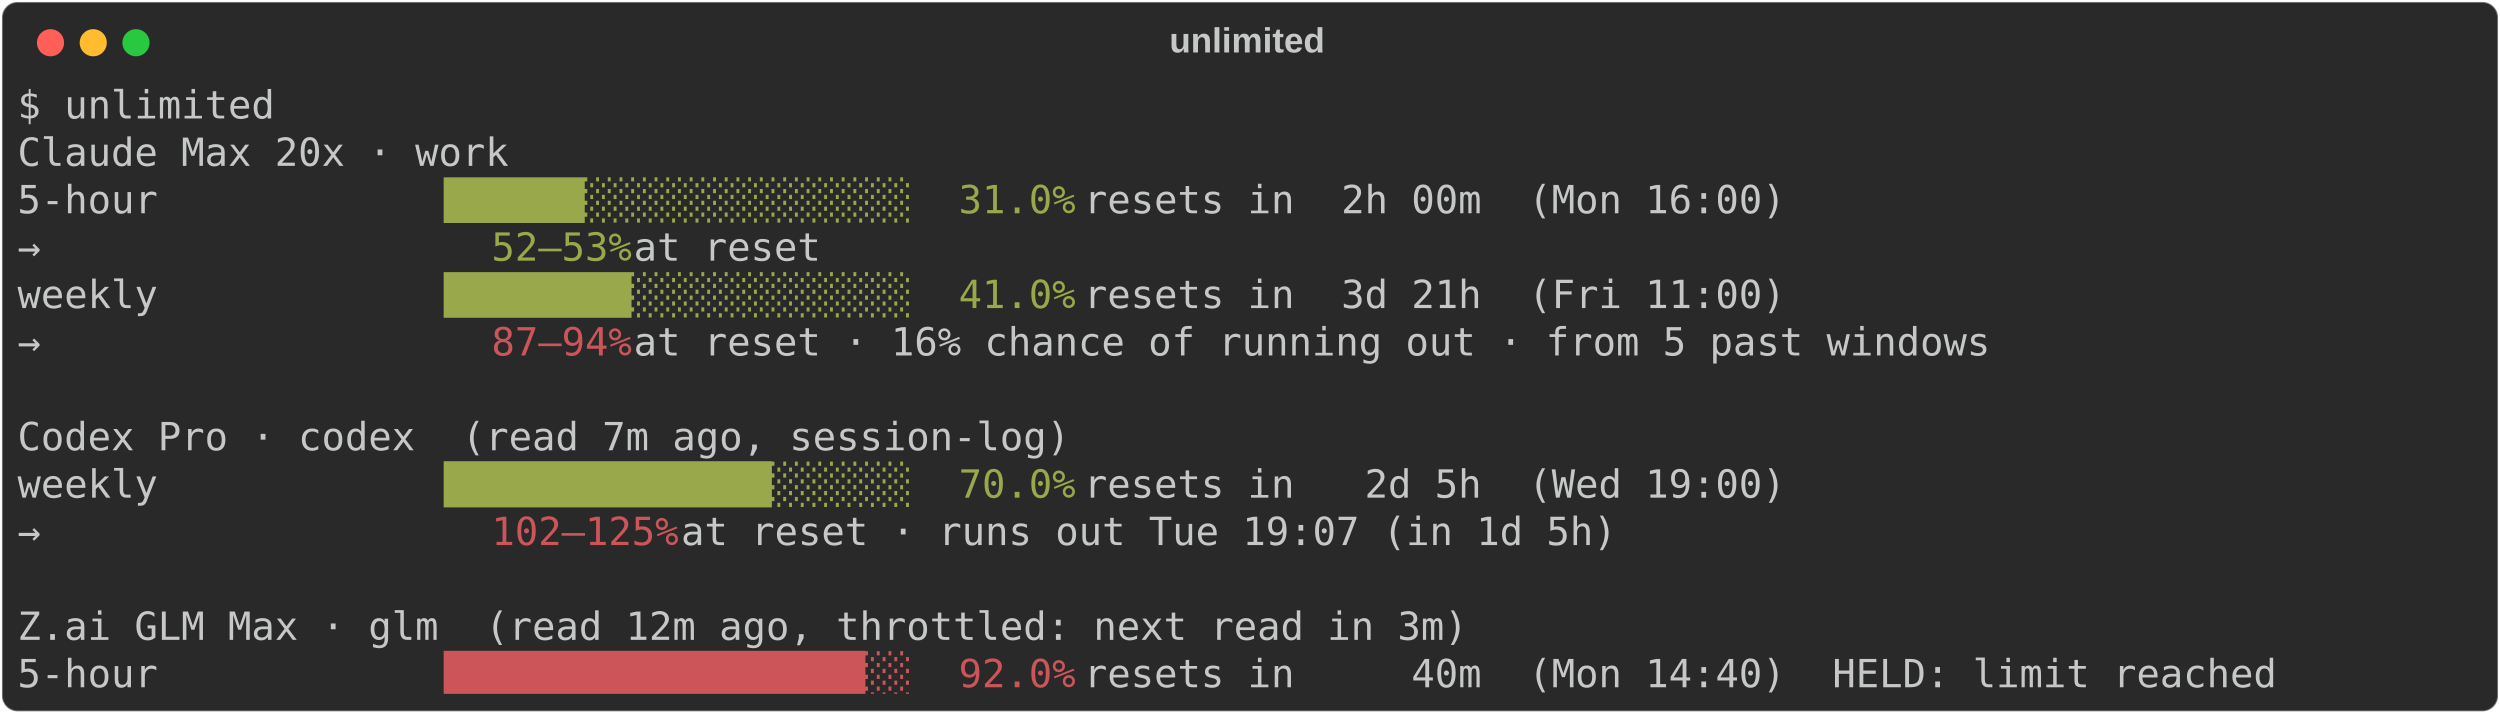
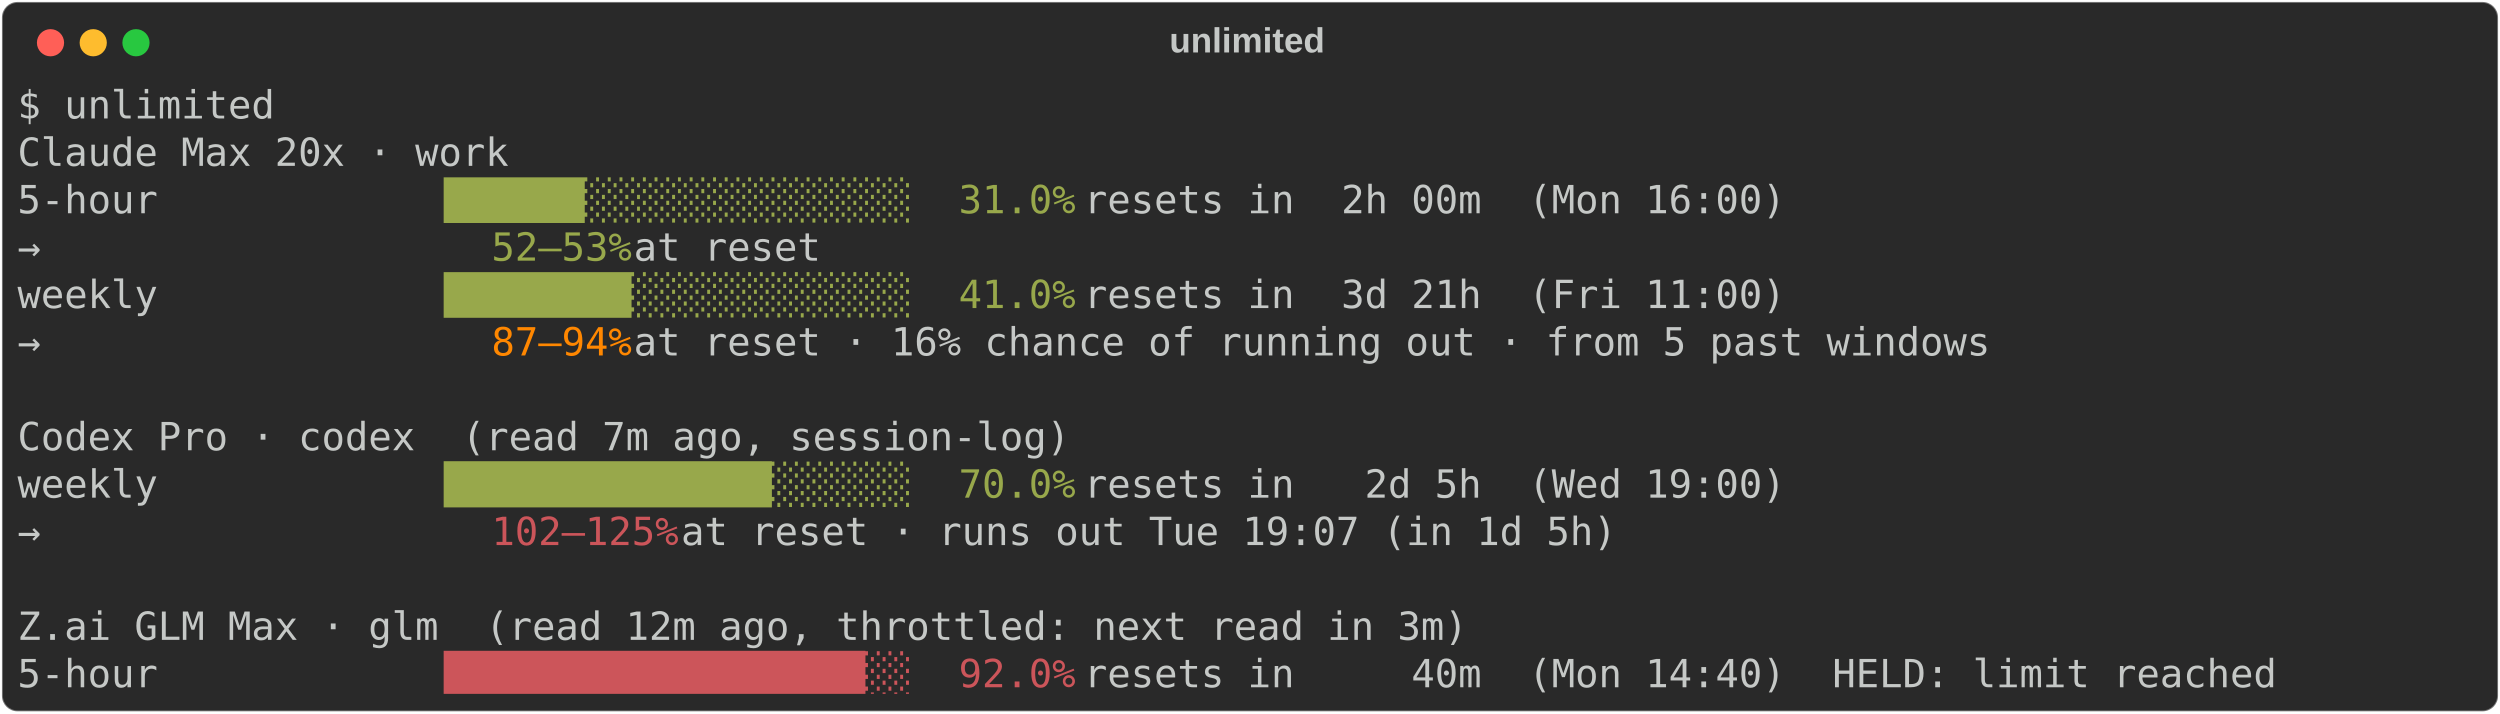
<svg xmlns="http://www.w3.org/2000/svg" class="rich-terminal" viewBox="0 0 1287 367.2">
  <style>

    @font-face {
        font-family: "Fira Code";
        src: local("FiraCode-Regular"),
                url("https://cdnjs.cloudflare.com/ajax/libs/firacode/6.2.0/woff2/FiraCode-Regular.woff2") format("woff2"),
                url("https://cdnjs.cloudflare.com/ajax/libs/firacode/6.2.0/woff/FiraCode-Regular.woff") format("woff");
        font-style: normal;
        font-weight: 400;
    }
    @font-face {
        font-family: "Fira Code";
        src: local("FiraCode-Bold"),
                url("https://cdnjs.cloudflare.com/ajax/libs/firacode/6.2.0/woff2/FiraCode-Bold.woff2") format("woff2"),
                url("https://cdnjs.cloudflare.com/ajax/libs/firacode/6.2.0/woff/FiraCode-Bold.woff") format("woff");
        font-style: bold;
        font-weight: 700;
    }

-     .terminal-415471781-matrix {
+     .terminal-3386808789-matrix {
        font-family: Fira Code, monospace;
        font-size: 20px;
        line-height: 24.4px;
        font-variant-east-asian: full-width;
    }

-     .terminal-415471781-title {
+     .terminal-3386808789-title {
        font-size: 18px;
        font-weight: bold;
        font-family: arial;
    }

-     .terminal-415471781-r1 { fill: #c5c8c6 }
- .terminal-415471781-r2 { fill: #98a84b }
- .terminal-415471781-r3 { fill: #cc555a }
+     .terminal-3386808789-r1 { fill: #c5c8c6 }
+ .terminal-3386808789-r2 { fill: #98a84b }
+ .terminal-3386808789-r3 { fill: #ff8700 }
+ .terminal-3386808789-r4 { fill: #cc555a }
    </style>
  <defs>
-     <clipPath id="terminal-415471781-clip-terminal">
+     <clipPath id="terminal-3386808789-clip-terminal">
      <rect x="0" y="0" width="1267.8" height="316.2" />
    </clipPath>
-     <clipPath id="terminal-415471781-line-0">
+     <clipPath id="terminal-3386808789-line-0">
      <rect x="0" y="1.5" width="1268.8" height="24.65" />
    </clipPath>
-     <clipPath id="terminal-415471781-line-1">
+     <clipPath id="terminal-3386808789-line-1">
      <rect x="0" y="25.9" width="1268.8" height="24.65" />
    </clipPath>
-     <clipPath id="terminal-415471781-line-2">
+     <clipPath id="terminal-3386808789-line-2">
      <rect x="0" y="50.3" width="1268.8" height="24.65" />
    </clipPath>
-     <clipPath id="terminal-415471781-line-3">
+     <clipPath id="terminal-3386808789-line-3">
      <rect x="0" y="74.7" width="1268.8" height="24.65" />
    </clipPath>
-     <clipPath id="terminal-415471781-line-4">
+     <clipPath id="terminal-3386808789-line-4">
      <rect x="0" y="99.1" width="1268.8" height="24.65" />
    </clipPath>
-     <clipPath id="terminal-415471781-line-5">
+     <clipPath id="terminal-3386808789-line-5">
      <rect x="0" y="123.5" width="1268.8" height="24.65" />
    </clipPath>
-     <clipPath id="terminal-415471781-line-6">
+     <clipPath id="terminal-3386808789-line-6">
      <rect x="0" y="147.9" width="1268.8" height="24.65" />
    </clipPath>
-     <clipPath id="terminal-415471781-line-7">
+     <clipPath id="terminal-3386808789-line-7">
      <rect x="0" y="172.3" width="1268.8" height="24.65" />
    </clipPath>
-     <clipPath id="terminal-415471781-line-8">
+     <clipPath id="terminal-3386808789-line-8">
      <rect x="0" y="196.7" width="1268.8" height="24.65" />
    </clipPath>
-     <clipPath id="terminal-415471781-line-9">
+     <clipPath id="terminal-3386808789-line-9">
      <rect x="0" y="221.1" width="1268.8" height="24.65" />
    </clipPath>
-     <clipPath id="terminal-415471781-line-10">
+     <clipPath id="terminal-3386808789-line-10">
      <rect x="0" y="245.5" width="1268.8" height="24.65" />
    </clipPath>
-     <clipPath id="terminal-415471781-line-11">
+     <clipPath id="terminal-3386808789-line-11">
      <rect x="0" y="269.9" width="1268.8" height="24.65" />
    </clipPath>
  </defs>
  <rect fill="#292929" stroke="rgba(255,255,255,0.35)" stroke-width="1" x="1" y="1" width="1285" height="365.2" rx="8" />
-   <text class="terminal-415471781-title" fill="#c5c8c6" text-anchor="middle" x="642" y="27">unlimited</text>
+   <text class="terminal-3386808789-title" fill="#c5c8c6" text-anchor="middle" x="642" y="27">unlimited</text>
  <g transform="translate(26,22)">
    <circle cx="0" cy="0" r="7" fill="#ff5f57" />
    <circle cx="22" cy="0" r="7" fill="#febc2e" />
    <circle cx="44" cy="0" r="7" fill="#28c840" />
  </g>
-   <g transform="translate(9, 41)" clip-path="url(#terminal-415471781-clip-terminal)">
-     <g class="terminal-415471781-matrix">
-       <text class="terminal-415471781-r1" x="0" y="20" textLength="134.2" clip-path="url(#terminal-415471781-line-0)">$ unlimited</text>
-       <text class="terminal-415471781-r1" x="1268.8" y="20" textLength="12.2" clip-path="url(#terminal-415471781-line-0)">
+   <g transform="translate(9, 41)" clip-path="url(#terminal-3386808789-clip-terminal)">
+     <g class="terminal-3386808789-matrix">
+       <text class="terminal-3386808789-r1" x="0" y="20" textLength="134.2" clip-path="url(#terminal-3386808789-line-0)">$ unlimited</text>
+       <text class="terminal-3386808789-r1" x="1268.8" y="20" textLength="12.2" clip-path="url(#terminal-3386808789-line-0)">
</text>
-       <text class="terminal-415471781-r1" x="0" y="44.4" textLength="256.2" clip-path="url(#terminal-415471781-line-1)">Claude Max 20x · work</text>
-       <text class="terminal-415471781-r1" x="1268.8" y="44.4" textLength="12.2" clip-path="url(#terminal-415471781-line-1)">
+       <text class="terminal-3386808789-r1" x="0" y="44.4" textLength="256.2" clip-path="url(#terminal-3386808789-line-1)">Claude Max 20x · work</text>
+       <text class="terminal-3386808789-r1" x="1268.8" y="44.4" textLength="12.2" clip-path="url(#terminal-3386808789-line-1)">
</text>
-       <text class="terminal-415471781-r1" x="0" y="68.8" textLength="219.6" clip-path="url(#terminal-415471781-line-2)">  5-hour          </text>
-       <text class="terminal-415471781-r2" x="219.6" y="68.8" textLength="329.4" clip-path="url(#terminal-415471781-line-2)">██████░░░░░░░░░░░░░░  31.0%</text>
-       <text class="terminal-415471781-r1" x="549" y="68.8" textLength="390.4" clip-path="url(#terminal-415471781-line-2)">  resets in  2h 00m  (Mon 16:00)</text>
-       <text class="terminal-415471781-r1" x="1268.8" y="68.8" textLength="12.2" clip-path="url(#terminal-415471781-line-2)">
+       <text class="terminal-3386808789-r1" x="0" y="68.8" textLength="219.6" clip-path="url(#terminal-3386808789-line-2)">  5-hour          </text>
+       <text class="terminal-3386808789-r2" x="219.6" y="68.8" textLength="329.4" clip-path="url(#terminal-3386808789-line-2)">██████░░░░░░░░░░░░░░  31.0%</text>
+       <text class="terminal-3386808789-r1" x="549" y="68.8" textLength="390.4" clip-path="url(#terminal-3386808789-line-2)">  resets in  2h 00m  (Mon 16:00)</text>
+       <text class="terminal-3386808789-r1" x="1268.8" y="68.8" textLength="12.2" clip-path="url(#terminal-3386808789-line-2)">
</text>
-       <text class="terminal-415471781-r1" x="0" y="93.2" textLength="244" clip-path="url(#terminal-415471781-line-3)">                  → </text>
-       <text class="terminal-415471781-r2" x="244" y="93.2" textLength="73.2" clip-path="url(#terminal-415471781-line-3)">52–53%</text>
-       <text class="terminal-415471781-r1" x="317.2" y="93.2" textLength="109.8" clip-path="url(#terminal-415471781-line-3)"> at reset</text>
-       <text class="terminal-415471781-r1" x="1268.8" y="93.2" textLength="12.2" clip-path="url(#terminal-415471781-line-3)">
+       <text class="terminal-3386808789-r1" x="0" y="93.2" textLength="244" clip-path="url(#terminal-3386808789-line-3)">                  → </text>
+       <text class="terminal-3386808789-r2" x="244" y="93.2" textLength="73.2" clip-path="url(#terminal-3386808789-line-3)">52–53%</text>
+       <text class="terminal-3386808789-r1" x="317.2" y="93.2" textLength="109.8" clip-path="url(#terminal-3386808789-line-3)"> at reset</text>
+       <text class="terminal-3386808789-r1" x="1268.8" y="93.2" textLength="12.2" clip-path="url(#terminal-3386808789-line-3)">
</text>
-       <text class="terminal-415471781-r1" x="0" y="117.6" textLength="219.6" clip-path="url(#terminal-415471781-line-4)">  weekly          </text>
-       <text class="terminal-415471781-r2" x="219.6" y="117.6" textLength="329.4" clip-path="url(#terminal-415471781-line-4)">████████░░░░░░░░░░░░  41.0%</text>
-       <text class="terminal-415471781-r1" x="549" y="117.6" textLength="390.4" clip-path="url(#terminal-415471781-line-4)">  resets in  3d 21h  (Fri 11:00)</text>
-       <text class="terminal-415471781-r1" x="1268.8" y="117.6" textLength="12.2" clip-path="url(#terminal-415471781-line-4)">
+       <text class="terminal-3386808789-r1" x="0" y="117.6" textLength="219.6" clip-path="url(#terminal-3386808789-line-4)">  weekly          </text>
+       <text class="terminal-3386808789-r2" x="219.6" y="117.6" textLength="329.4" clip-path="url(#terminal-3386808789-line-4)">████████░░░░░░░░░░░░  41.0%</text>
+       <text class="terminal-3386808789-r1" x="549" y="117.6" textLength="390.4" clip-path="url(#terminal-3386808789-line-4)">  resets in  3d 21h  (Fri 11:00)</text>
+       <text class="terminal-3386808789-r1" x="1268.8" y="117.6" textLength="12.2" clip-path="url(#terminal-3386808789-line-4)">
</text>
-       <text class="terminal-415471781-r1" x="0" y="142" textLength="244" clip-path="url(#terminal-415471781-line-5)">                  → </text>
-       <text class="terminal-415471781-r3" x="244" y="142" textLength="73.2" clip-path="url(#terminal-415471781-line-5)">87–94%</text>
-       <text class="terminal-415471781-r1" x="317.2" y="142" textLength="719.8" clip-path="url(#terminal-415471781-line-5)"> at reset · 16% chance of running out · from 5 past windows</text>
-       <text class="terminal-415471781-r1" x="1268.8" y="142" textLength="12.2" clip-path="url(#terminal-415471781-line-5)">
+       <text class="terminal-3386808789-r1" x="0" y="142" textLength="244" clip-path="url(#terminal-3386808789-line-5)">                  → </text>
+       <text class="terminal-3386808789-r3" x="244" y="142" textLength="73.2" clip-path="url(#terminal-3386808789-line-5)">87–94%</text>
+       <text class="terminal-3386808789-r1" x="317.2" y="142" textLength="719.8" clip-path="url(#terminal-3386808789-line-5)"> at reset · 16% chance of running out · from 5 past windows</text>
+       <text class="terminal-3386808789-r1" x="1268.8" y="142" textLength="12.2" clip-path="url(#terminal-3386808789-line-5)">
</text>
-       <text class="terminal-415471781-r1" x="1268.8" y="166.4" textLength="12.2" clip-path="url(#terminal-415471781-line-6)">
+       <text class="terminal-3386808789-r1" x="1268.8" y="166.4" textLength="12.2" clip-path="url(#terminal-3386808789-line-6)">
</text>
-       <text class="terminal-415471781-r1" x="0" y="190.8" textLength="549" clip-path="url(#terminal-415471781-line-7)">Codex Pro · codex  (read 7m ago, session-log)</text>
-       <text class="terminal-415471781-r1" x="1268.8" y="190.8" textLength="12.2" clip-path="url(#terminal-415471781-line-7)">
+       <text class="terminal-3386808789-r1" x="0" y="190.8" textLength="549" clip-path="url(#terminal-3386808789-line-7)">Codex Pro · codex  (read 7m ago, session-log)</text>
+       <text class="terminal-3386808789-r1" x="1268.8" y="190.8" textLength="12.2" clip-path="url(#terminal-3386808789-line-7)">
</text>
-       <text class="terminal-415471781-r1" x="0" y="215.2" textLength="219.6" clip-path="url(#terminal-415471781-line-8)">  weekly          </text>
-       <text class="terminal-415471781-r2" x="219.6" y="215.2" textLength="329.4" clip-path="url(#terminal-415471781-line-8)">██████████████░░░░░░  70.0%</text>
-       <text class="terminal-415471781-r1" x="549" y="215.2" textLength="390.4" clip-path="url(#terminal-415471781-line-8)">  resets in   2d 5h  (Wed 19:00)</text>
-       <text class="terminal-415471781-r1" x="1268.8" y="215.2" textLength="12.2" clip-path="url(#terminal-415471781-line-8)">
+       <text class="terminal-3386808789-r1" x="0" y="215.2" textLength="219.6" clip-path="url(#terminal-3386808789-line-8)">  weekly          </text>
+       <text class="terminal-3386808789-r2" x="219.6" y="215.2" textLength="329.4" clip-path="url(#terminal-3386808789-line-8)">██████████████░░░░░░  70.0%</text>
+       <text class="terminal-3386808789-r1" x="549" y="215.2" textLength="390.4" clip-path="url(#terminal-3386808789-line-8)">  resets in   2d 5h  (Wed 19:00)</text>
+       <text class="terminal-3386808789-r1" x="1268.8" y="215.2" textLength="12.2" clip-path="url(#terminal-3386808789-line-8)">
</text>
-       <text class="terminal-415471781-r1" x="0" y="239.6" textLength="244" clip-path="url(#terminal-415471781-line-9)">                  → </text>
-       <text class="terminal-415471781-r3" x="244" y="239.6" textLength="97.6" clip-path="url(#terminal-415471781-line-9)">102–125%</text>
-       <text class="terminal-415471781-r1" x="341.6" y="239.6" textLength="500.2" clip-path="url(#terminal-415471781-line-9)"> at reset · runs out Tue 19:07 (in 1d 5h)</text>
-       <text class="terminal-415471781-r1" x="1268.8" y="239.6" textLength="12.2" clip-path="url(#terminal-415471781-line-9)">
+       <text class="terminal-3386808789-r1" x="0" y="239.6" textLength="244" clip-path="url(#terminal-3386808789-line-9)">                  → </text>
+       <text class="terminal-3386808789-r4" x="244" y="239.6" textLength="97.6" clip-path="url(#terminal-3386808789-line-9)">102–125%</text>
+       <text class="terminal-3386808789-r1" x="341.6" y="239.6" textLength="500.2" clip-path="url(#terminal-3386808789-line-9)"> at reset · runs out Tue 19:07 (in 1d 5h)</text>
+       <text class="terminal-3386808789-r1" x="1268.8" y="239.6" textLength="12.2" clip-path="url(#terminal-3386808789-line-9)">
</text>
-       <text class="terminal-415471781-r1" x="1268.8" y="264" textLength="12.2" clip-path="url(#terminal-415471781-line-10)">
+       <text class="terminal-3386808789-r1" x="1268.8" y="264" textLength="12.2" clip-path="url(#terminal-3386808789-line-10)">
</text>
-       <text class="terminal-415471781-r1" x="0" y="288.4" textLength="756.4" clip-path="url(#terminal-415471781-line-11)">Z.ai GLM Max · glm  (read 12m ago, throttled: next read in 3m)</text>
-       <text class="terminal-415471781-r1" x="1268.8" y="288.4" textLength="12.2" clip-path="url(#terminal-415471781-line-11)">
+       <text class="terminal-3386808789-r1" x="0" y="288.4" textLength="756.4" clip-path="url(#terminal-3386808789-line-11)">Z.ai GLM Max · glm  (read 12m ago, throttled: next read in 3m)</text>
+       <text class="terminal-3386808789-r1" x="1268.8" y="288.4" textLength="12.2" clip-path="url(#terminal-3386808789-line-11)">
</text>
-       <text class="terminal-415471781-r1" x="0" y="312.8" textLength="219.6" clip-path="url(#terminal-415471781-line-12)">  5-hour          </text>
-       <text class="terminal-415471781-r3" x="219.6" y="312.8" textLength="329.4" clip-path="url(#terminal-415471781-line-12)">██████████████████░░  92.0%</text>
-       <text class="terminal-415471781-r1" x="549" y="312.8" textLength="646.6" clip-path="url(#terminal-415471781-line-12)">  resets in     40m  (Mon 14:40)  HELD: limit_reached</text>
-       <text class="terminal-415471781-r1" x="1268.8" y="312.8" textLength="12.2" clip-path="url(#terminal-415471781-line-12)">
+       <text class="terminal-3386808789-r1" x="0" y="312.8" textLength="219.6" clip-path="url(#terminal-3386808789-line-12)">  5-hour          </text>
+       <text class="terminal-3386808789-r4" x="219.6" y="312.8" textLength="329.4" clip-path="url(#terminal-3386808789-line-12)">██████████████████░░  92.0%</text>
+       <text class="terminal-3386808789-r1" x="549" y="312.8" textLength="646.6" clip-path="url(#terminal-3386808789-line-12)">  resets in     40m  (Mon 14:40)  HELD: limit_reached</text>
+       <text class="terminal-3386808789-r1" x="1268.8" y="312.8" textLength="12.2" clip-path="url(#terminal-3386808789-line-12)">
</text>
    </g>
  </g>
</svg>
